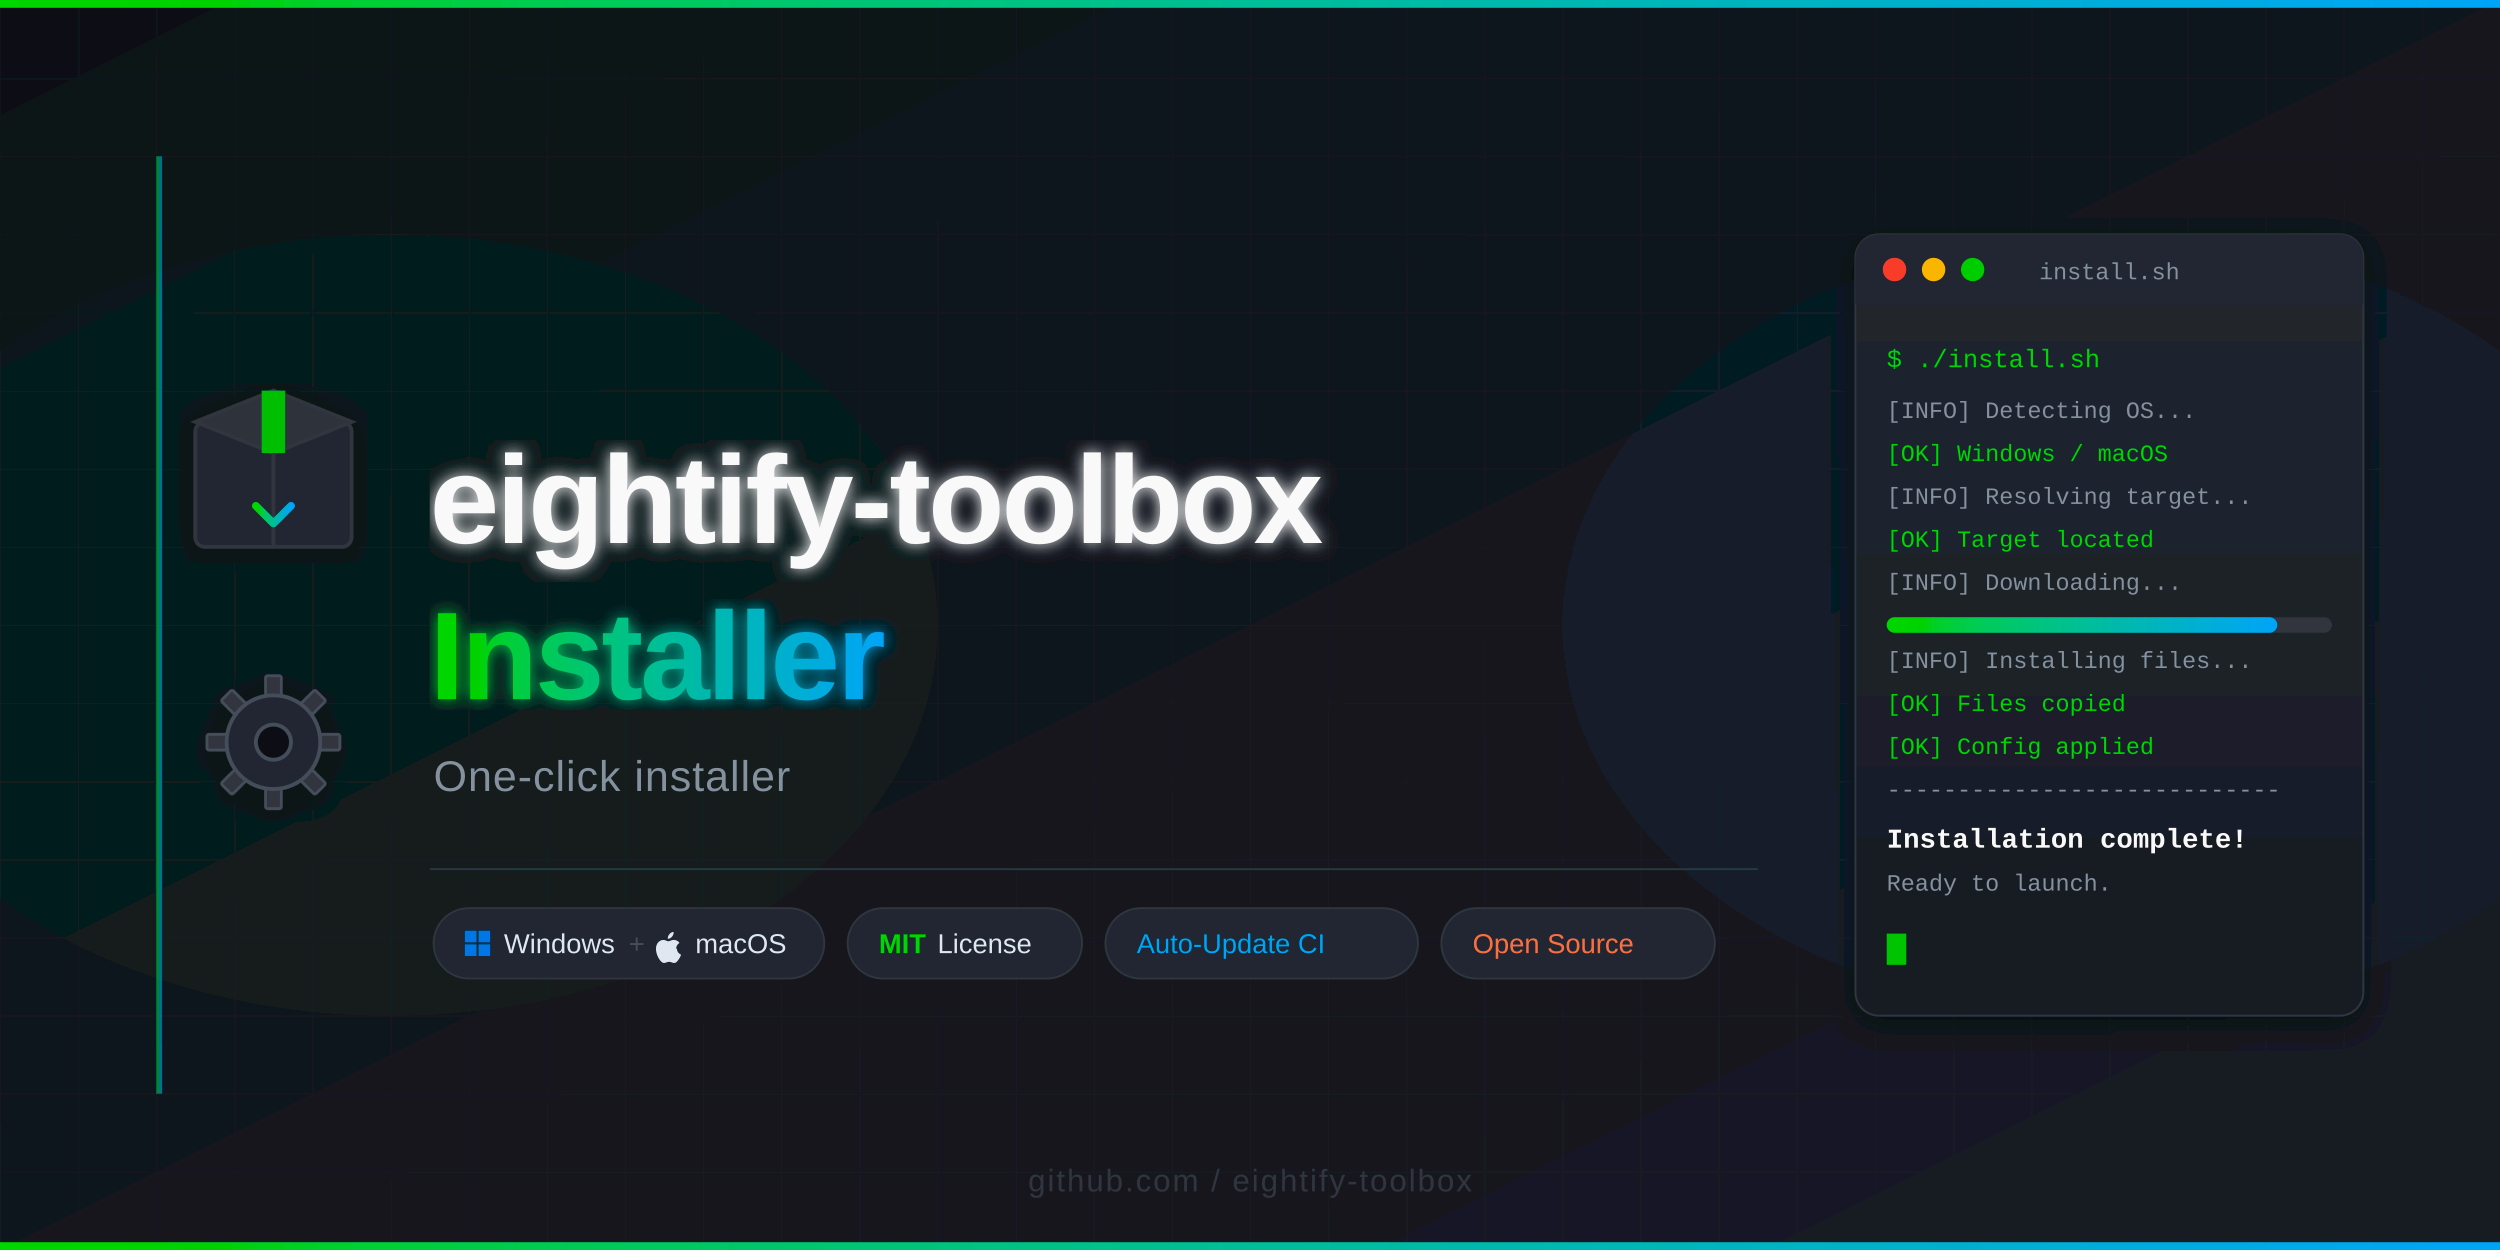
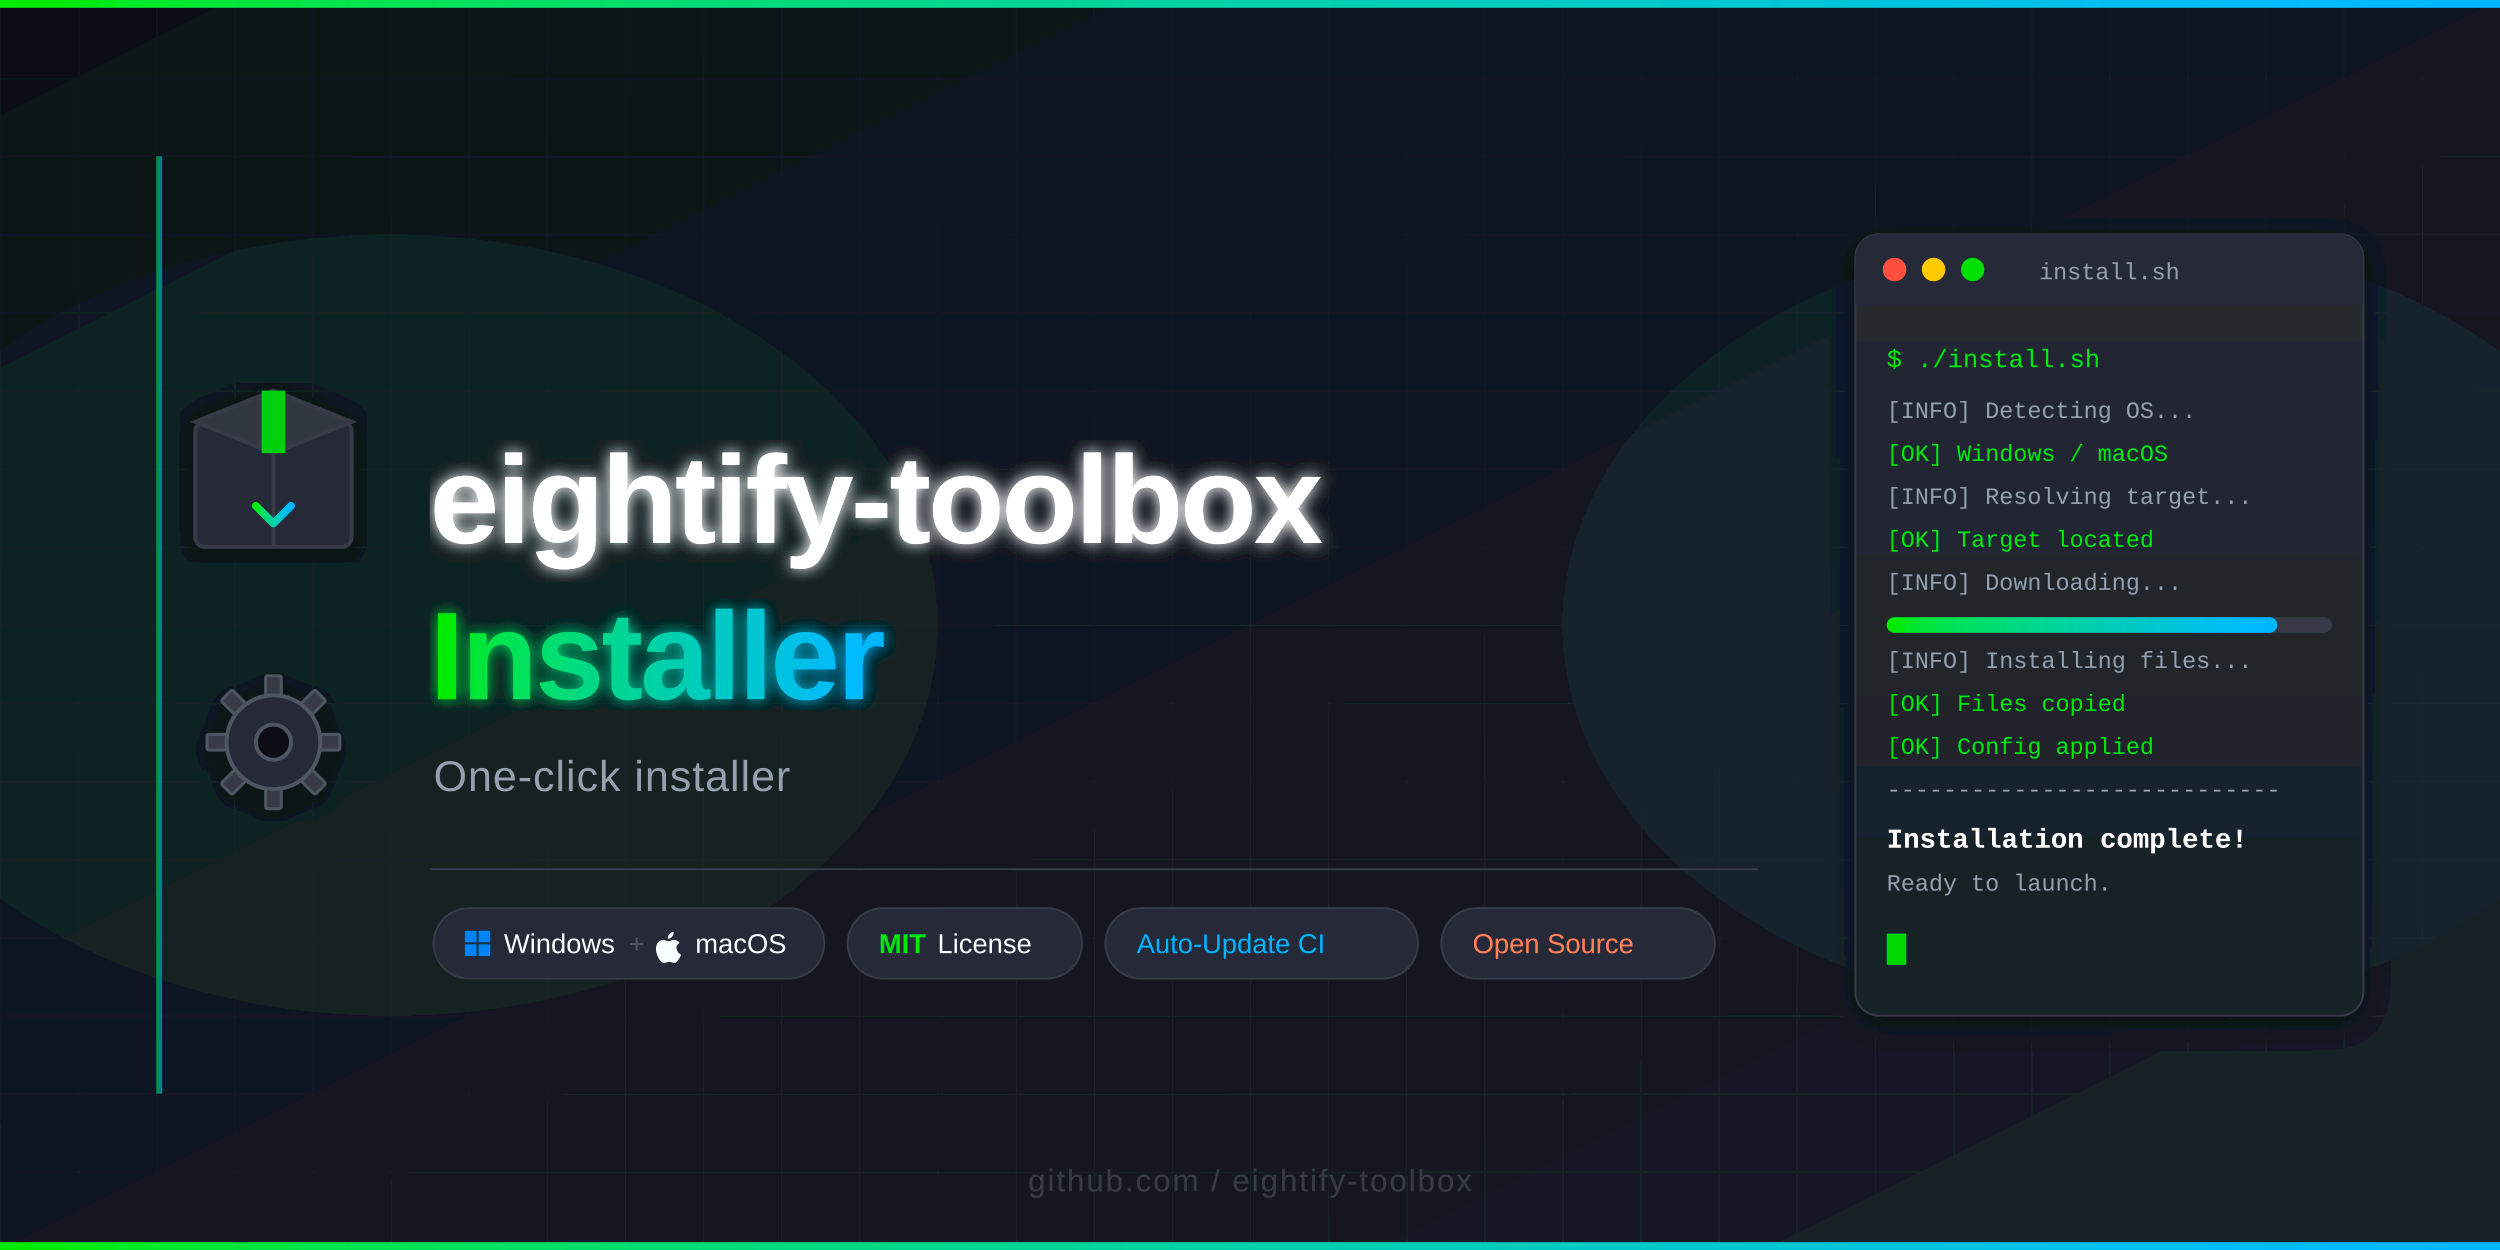
<svg xmlns="http://www.w3.org/2000/svg" viewBox="0 0 1280 640" width="1280" height="640">
  <defs>
    <linearGradient id="bgGrad" x1="0%" y1="0%" x2="100%" y2="100%">
      <stop offset="0%" style="stop-color:#0d1117;stop-opacity:1" />
      <stop offset="100%" style="stop-color:#161b22;stop-opacity:1" />
    </linearGradient>
    <linearGradient id="accentGrad" x1="0%" y1="0%" x2="100%" y2="0%">
      <stop offset="0%" style="stop-color:#39d353;stop-opacity:1" />
      <stop offset="100%" style="stop-color:#0ea5e9;stop-opacity:1" />
    </linearGradient>
    <linearGradient id="cardGrad" x1="0%" y1="0%" x2="0%" y2="100%">
      <stop offset="0%" style="stop-color:#21262d;stop-opacity:1" />
      <stop offset="100%" style="stop-color:#161b22;stop-opacity:1" />
    </linearGradient>
    <filter id="glow">
      <feGaussianBlur stdDeviation="4" result="coloredBlur" />
      <feMerge>
        <feMergeNode in="coloredBlur" />
        <feMergeNode in="SourceGraphic" />
      </feMerge>
    </filter>
    <filter id="shadow">
      <feDropShadow dx="0" dy="4" stdDeviation="8" flood-color="#000000" flood-opacity="0.5" />
    </filter>
    <filter id="tone" x="0%" y="0%" width="100%" height="100%">
-       <feColorMatrix type="saturate" values="1.35" />
-       <feColorMatrix type="matrix" values="   0.95 0 0 0 0   0 0.95 0 0 0   0 0 0.95 0 0   0 0 0 1 0" />
+       <feColorMatrix type="saturate" values="1.25" />
+       <feColorMatrix type="matrix" values="   1.20 0 0 0 0   0 1.20 0 0 0   0 0 1.20 0 0   0 0 0 1 0" />
    </filter>
    <clipPath id="titleClip">
      <rect x="220" y="200" width="710" height="100" />
    </clipPath>
    <clipPath id="installerClip">
      <rect x="220" y="295" width="710" height="100" />
    </clipPath>
    <clipPath id="subtitleClip">
      <rect x="220" y="380" width="710" height="55" />
    </clipPath>
  </defs>
  <g filter="url(#tone)">
    <rect width="1280" height="640" fill="url(#bgGrad)" />
    <pattern id="grid" width="40" height="40" patternUnits="userSpaceOnUse">
      <path d="M 40 0 L 0 0 0 40" fill="none" stroke="#21262d" stroke-width="0.5" />
    </pattern>
    <rect width="1280" height="640" fill="url(#grid)" opacity="0.4" />
    <ellipse cx="200" cy="320" rx="280" ry="200" fill="#39d353" opacity="0.04" />
    <ellipse cx="1080" cy="320" rx="280" ry="200" fill="#0ea5e9" opacity="0.04" />
    <rect x="0" y="0" width="1280" height="4" fill="url(#accentGrad)" />
    <rect x="0" y="636" width="1280" height="4" fill="url(#accentGrad)" />
    <rect x="80" y="80" width="3" height="480" fill="url(#accentGrad)" opacity="0.6" />
    <g transform="translate(100, 200)" filter="url(#shadow)">
      <rect x="0" y="16" width="80" height="64" fill="#21262d" stroke="#30363d" stroke-width="2" rx="5" />
      <polygon points="0,16 40,0 80,16 40,32" fill="#2d333b" stroke="#30363d" stroke-width="2" />
      <rect x="34" y="0" width="12" height="32" fill="#39d353" opacity="0.85" />
      <line x1="40" y1="32" x2="40" y2="80" stroke="#30363d" stroke-width="2" />
      <g transform="translate(40, 56)">
        <line x1="0" y1="-12" x2="0" y2="12" stroke="url(#accentGrad)" stroke-width="4" stroke-linecap="round" />
        <polyline points="-9,3 0,12 9,3" fill="none" stroke="url(#accentGrad)" stroke-width="4" stroke-linecap="round" stroke-linejoin="round" />
      </g>
    </g>
    <g transform="translate(140, 380)" filter="url(#shadow)">
      <g fill="#30363d" stroke="#484f58" stroke-width="1.5">
        <rect x="-4" y="-34" width="8" height="14" rx="1" />
        <rect x="-4" y="-34" width="8" height="14" rx="1" transform="rotate(45)" />
        <rect x="-4" y="-34" width="8" height="14" rx="1" transform="rotate(90)" />
        <rect x="-4" y="-34" width="8" height="14" rx="1" transform="rotate(135)" />
        <rect x="-4" y="-34" width="8" height="14" rx="1" transform="rotate(180)" />
        <rect x="-4" y="-34" width="8" height="14" rx="1" transform="rotate(225)" />
        <rect x="-4" y="-34" width="8" height="14" rx="1" transform="rotate(270)" />
        <rect x="-4" y="-34" width="8" height="14" rx="1" transform="rotate(315)" />
      </g>
      <circle cx="0" cy="0" r="24" fill="#21262d" stroke="#484f58" stroke-width="2" />
      <circle cx="0" cy="0" r="9" fill="#0d1117" stroke="#484f58" stroke-width="2" />
    </g>
    <g clip-path="url(#titleClip)">
      <text id="projectName" x="220" y="278" font-family="'Segoe UI', 'Helvetica Neue', Arial, sans-serif" font-size="64" font-weight="700" letter-spacing="-1.5" fill="#ffffff" filter="url(#glow)" textLength="710" lengthAdjust="spacingAndGlyphs">eightify-toolbox</text>
    </g>
    <g clip-path="url(#installerClip)">
      <text x="220" y="358" font-family="'Segoe UI', 'Helvetica Neue', Arial, sans-serif" font-size="64" font-weight="700" letter-spacing="-1.5" fill="url(#accentGrad)" filter="url(#glow)">Installer</text>
    </g>
    <g clip-path="url(#subtitleClip)">
      <text x="222" y="405" font-family="'Segoe UI', 'Helvetica Neue', Arial, sans-serif" font-size="22" font-weight="400" fill="#8b949e" letter-spacing="0.5">One-click installer</text>
    </g>
    <line x1="220" y1="445" x2="900" y2="445" stroke="#30363d" stroke-width="1" />
    <g transform="translate(222, 465)">
      <rect x="0" y="0" width="200" height="36" fill="#21262d" rx="18" stroke="#30363d" stroke-width="1" />
      <g transform="translate(16, 11.5)">
        <rect x="0" y="0" width="6" height="6" fill="#0078d4" />
        <rect x="7" y="0" width="6" height="6" fill="#0078d4" />
        <rect x="0" y="7" width="6" height="6" fill="#0078d4" />
        <rect x="7" y="7" width="6" height="6" fill="#0078d4" />
      </g>
      <text x="36" y="23" font-family="'Segoe UI', Arial, sans-serif" font-size="14" fill="#e6edf3" font-weight="500">Windows</text>
      <text x="104" y="23" text-anchor="middle" font-family="'Segoe UI', Arial, sans-serif" font-size="14" fill="#484f58" font-weight="400">+</text>
      <g transform="translate(112.6, 9.55)" fill="#e6edf3">
        <path d="M11.6 11.2c0-2 1.6-2.9 1.7-3-0.9-1.3-2.3-1.5-2.8-1.5-1.2-0.1-2.3 0.7-2.9 0.7-0.6 0-1.5-0.7-2.5-0.7-1.3 0-2.5 0.7-3.2 1.9-1.4 2.4-0.3 5.9 1 7.9 0.7 1 1.5 2 2.5 2 1 0 1.4-0.6 2.6-0.6 1.2 0 1.5 0.6 2.6 0.6 1.1 0 1.7-1 2.4-2 0.8-1.1 1.1-2.2 1.1-2.3-0.1 0-2.1-0.8-2.1-3z" />
        <path d="M9.5 5c0.5-0.6 0.9-1.5 0.8-2.4-0.8 0-1.7 0.5-2.2 1.2-0.5 0.5-0.9 1.5-0.8 2.3 0.9 0.1 1.7-0.5 2.2-1.1z" />
      </g>
      <text x="134" y="23" font-family="'Segoe UI', Arial, sans-serif" font-size="14" fill="#e6edf3" font-weight="500">macOS</text>
    </g>
    <g transform="translate(434, 465)">
      <rect x="0" y="0" width="120" height="36" fill="#21262d" rx="18" stroke="#30363d" stroke-width="1" />
      <text x="16" y="23" font-family="'Segoe UI', Arial, sans-serif" font-size="14" fill="#39d353" font-weight="600">MIT</text>
      <text x="46" y="23" font-family="'Segoe UI', Arial, sans-serif" font-size="14" fill="#e6edf3" font-weight="400">License</text>
    </g>
    <g transform="translate(566, 465)">
      <rect x="0" y="0" width="160" height="36" fill="#21262d" rx="18" stroke="#30363d" stroke-width="1" />
      <text x="16" y="23" font-family="'Segoe UI', Arial, sans-serif" font-size="14" fill="#0ea5e9" font-weight="500">Auto-Update CI</text>
    </g>
    <g transform="translate(738, 465)">
      <rect x="0" y="0" width="140" height="36" fill="#21262d" rx="18" stroke="#30363d" stroke-width="1" />
      <text x="16" y="23" font-family="'Segoe UI', Arial, sans-serif" font-size="14" fill="#f78166" font-weight="500">Open Source</text>
    </g>
    <g transform="translate(950, 120)" filter="url(#shadow)">
      <rect x="0" y="0" width="260" height="400" fill="url(#cardGrad)" rx="12" stroke="#30363d" stroke-width="1" />
      <rect x="0" y="0" width="260" height="36" fill="#21262d" rx="12" />
      <rect x="0" y="24" width="260" height="12" fill="#21262d" />
      <circle cx="20" cy="18" r="6" fill="#ff5f56" />
      <circle cx="40" cy="18" r="6" fill="#ffbd2e" />
      <circle cx="60" cy="18" r="6" fill="#27c93f" />
      <text x="130" y="23" text-anchor="middle" font-family="'Courier New', monospace" font-size="12" fill="#8b949e">install.sh</text>
      <text x="16" y="68" font-family="'Courier New', monospace" font-size="13" fill="#39d353">$ ./install.sh</text>
      <text x="16" y="94" font-family="'Courier New', monospace" font-size="12" fill="#8b949e">[INFO] Detecting OS...</text>
      <text x="16" y="116" font-family="'Courier New', monospace" font-size="12" fill="#39d353">[OK]   Windows / macOS</text>
      <text x="16" y="138" font-family="'Courier New', monospace" font-size="12" fill="#8b949e">[INFO] Resolving target...</text>
      <text x="16" y="160" font-family="'Courier New', monospace" font-size="12" fill="#39d353">[OK]   Target located</text>
      <text x="16" y="182" font-family="'Courier New', monospace" font-size="12" fill="#8b949e">[INFO] Downloading...</text>
      <rect x="16" y="196" width="228" height="8" fill="#30363d" rx="4" />
      <rect x="16" y="196" width="200" height="8" fill="url(#accentGrad)" rx="4" />
      <text x="16" y="222" font-family="'Courier New', monospace" font-size="12" fill="#8b949e">[INFO] Installing files...</text>
      <text x="16" y="244" font-family="'Courier New', monospace" font-size="12" fill="#39d353">[OK]   Files copied</text>
      <text x="16" y="266" font-family="'Courier New', monospace" font-size="12" fill="#39d353">[OK]   Config applied</text>
      <text x="16" y="288" font-family="'Courier New', monospace" font-size="12" fill="#8b949e">----------------------------</text>
      <text x="16" y="314" font-family="'Courier New', monospace" font-size="14" fill="#ffffff" font-weight="bold">Installation complete!</text>
      <text x="16" y="336" font-family="'Courier New', monospace" font-size="12" fill="#8b949e">Ready to launch.</text>
      <rect x="16" y="358" width="10" height="16" fill="#39d353" opacity="0.9">
        <animate attributeName="opacity" values="0.9;0;0.9" dur="1.2s" repeatCount="indefinite" />
      </rect>
    </g>
    <text x="640" y="610" text-anchor="middle" font-family="'Segoe UI', Arial, sans-serif" font-size="16" fill="#30363d" letter-spacing="1">github.com / eightify-toolbox</text>
  </g>
</svg>
